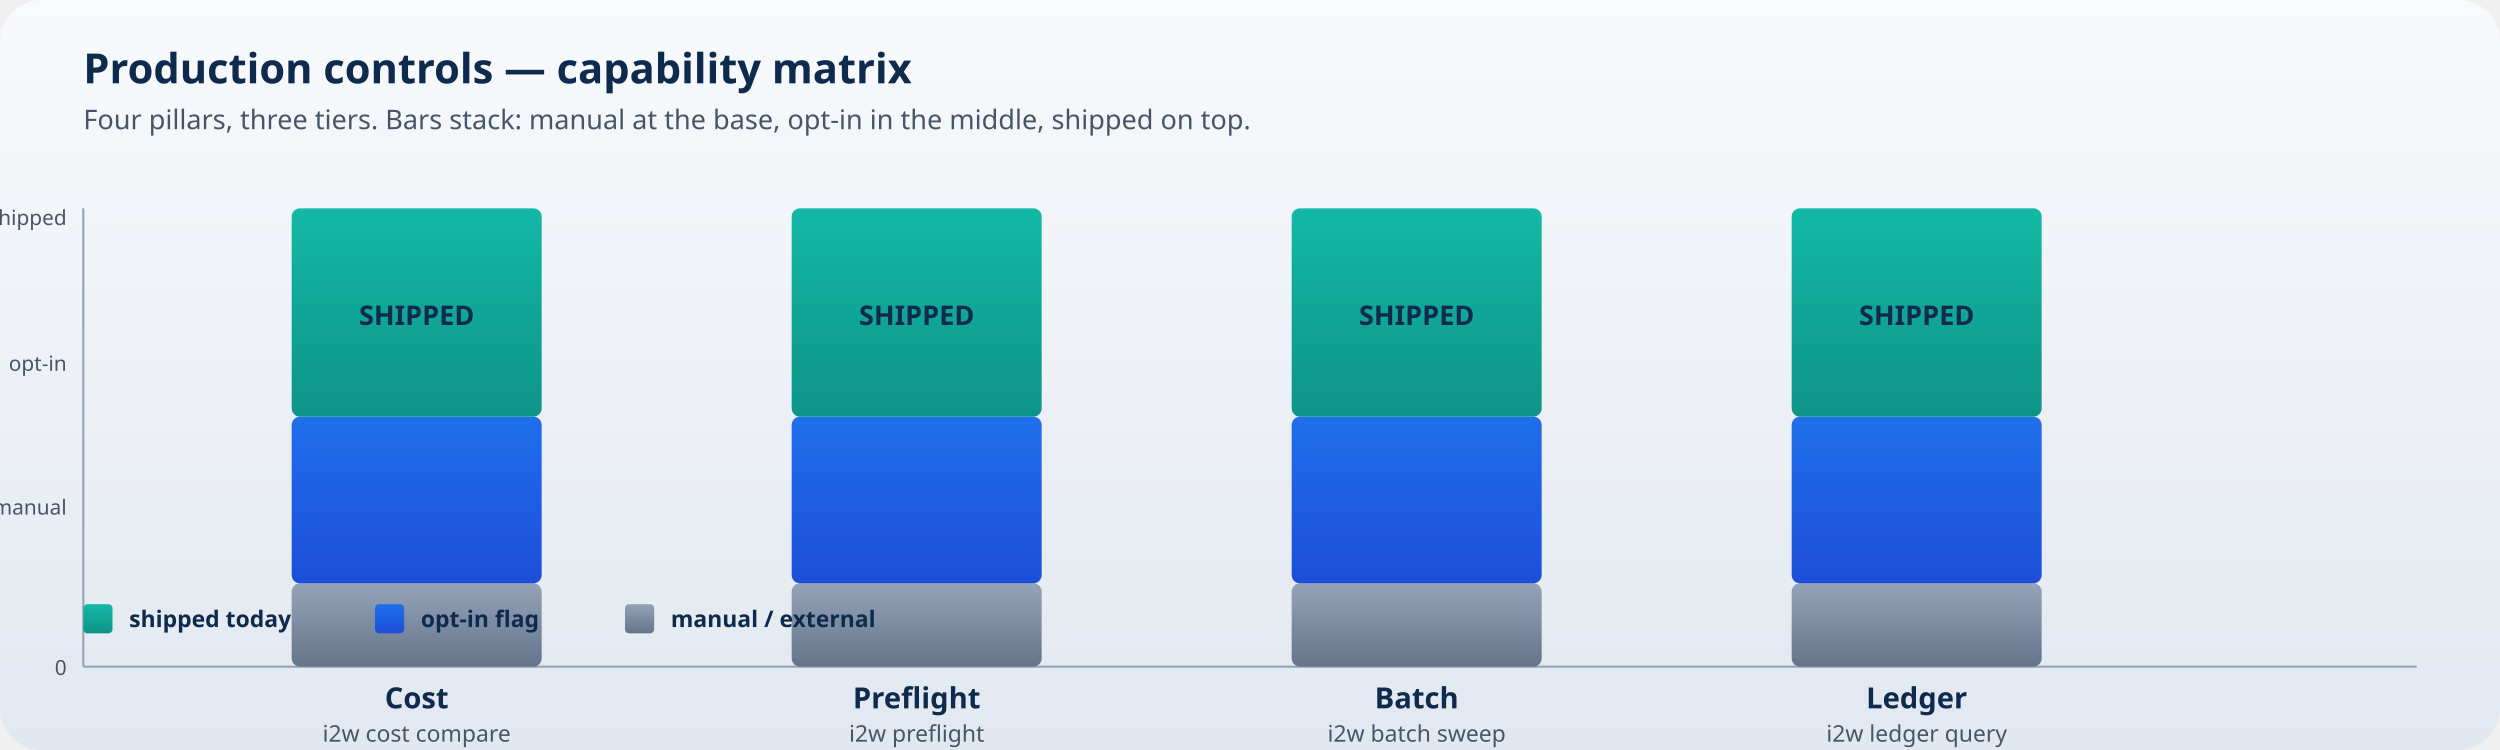
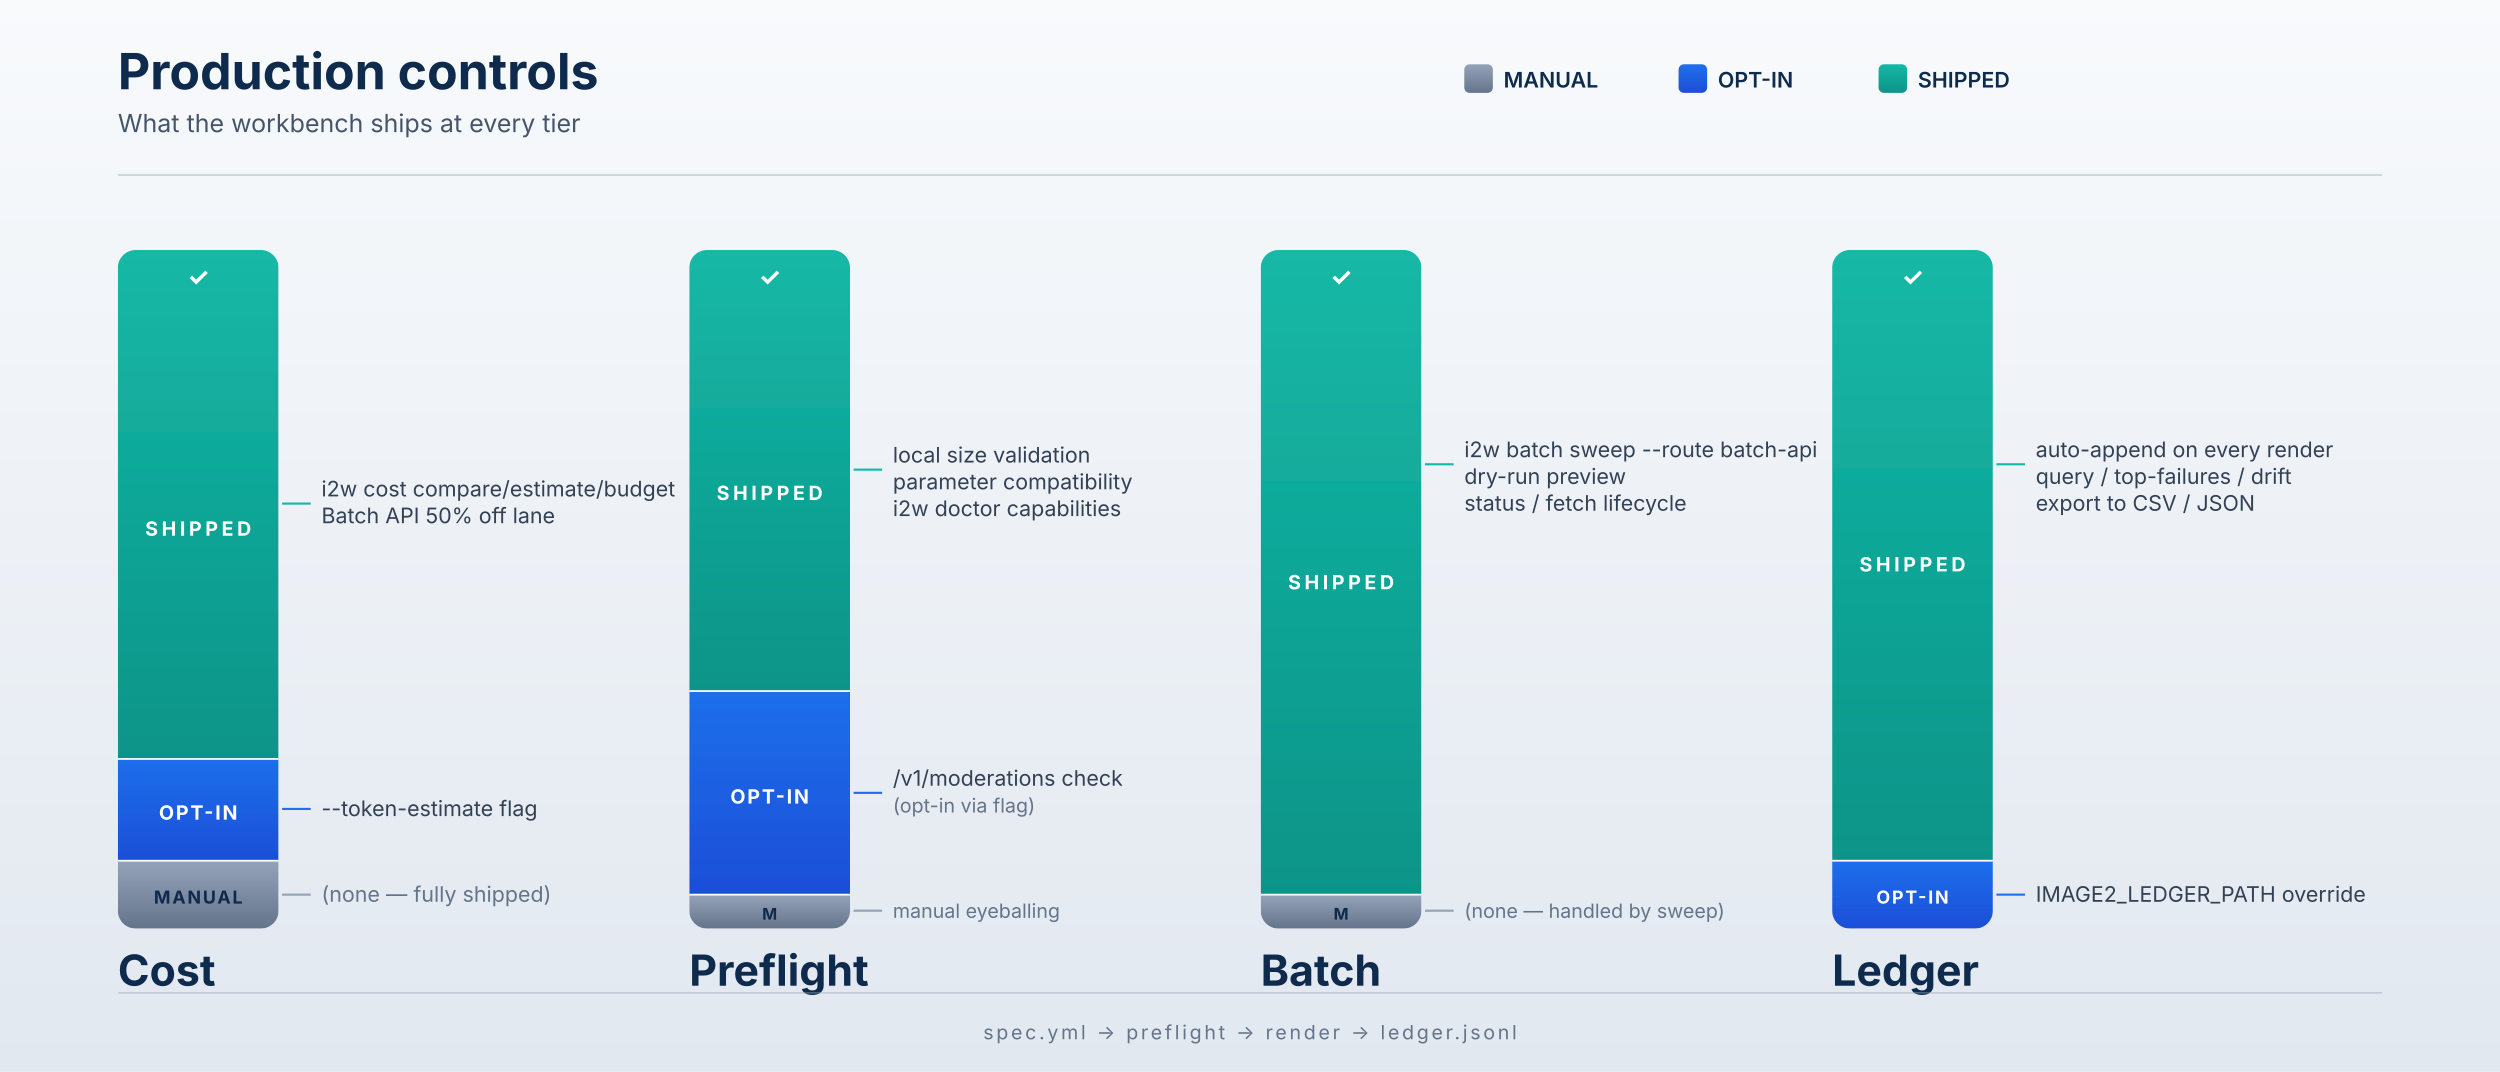
- <svg xmlns="http://www.w3.org/2000/svg" viewBox="0 0 1200 360" role="img" aria-labelledby="pc-title pc-desc" preserveAspectRatio="xMidYMid meet">
+ <svg xmlns="http://www.w3.org/2000/svg" viewBox="0 0 1400 600" role="img" aria-labelledby="ctrl-title ctrl-desc" preserveAspectRatio="xMidYMid meet" font-family="ui-sans-serif, system-ui, -apple-system, sans-serif">
  <defs>
    <linearGradient id="bg" x1="0" x2="0" y1="0" y2="1">
      <stop offset="0" stop-color="#F8FAFC" />
      <stop offset="1" stop-color="#E2E8F0" />
    </linearGradient>
-     <linearGradient id="g1" x1="0" x2="0" y1="0" y2="1">
+     <linearGradient id="t" x1="0" x2="0" y1="0" y2="1">
      <stop offset="0" stop-color="#14b8a6" />
      <stop offset="1" stop-color="#0d9488" />
    </linearGradient>
-     <linearGradient id="g2" x1="0" x2="0" y1="0" y2="1">
+     <linearGradient id="o" x1="0" x2="0" y1="0" y2="1">
      <stop offset="0" stop-color="#1f6feb" />
      <stop offset="1" stop-color="#1d4ed8" />
    </linearGradient>
-     <linearGradient id="g3" x1="0" x2="0" y1="0" y2="1">
+     <linearGradient id="m" x1="0" x2="0" y1="0" y2="1">
      <stop offset="0" stop-color="#94A3B8" />
      <stop offset="1" stop-color="#64748B" />
    </linearGradient>
+     <filter id="sh" x="-20%" y="-20%" width="140%" height="140%">
+       <feGaussianBlur in="SourceAlpha" stdDeviation="3" />
+       <feOffset dx="0" dy="3" result="o" />
+       <feComponentTransfer>
+         <feFuncA type="linear" slope="0.18" />
+       </feComponentTransfer>
+       <feMerge>
+         <feMergeNode />
+         <feMergeNode in="SourceGraphic" />
+       </feMerge>
+     </filter>
+     <clipPath id="cT">
+       <rect x="0" y="0" width="90" height="380" rx="10" />
+     </clipPath>
  </defs>
-   <rect width="1200" height="360" rx="20" fill="url(#bg)" />
-   <text x="40" y="40" font-family="sans-serif" font-size="20" font-weight="800" fill="#0E2A4D">Production controls — capability matrix</text>
-   <text x="40" y="62" font-family="sans-serif" font-size="13" fill="#475569">Four pillars, three tiers. Bars stack: manual at the base, opt-in in the middle, shipped on top.</text>
-   <g font-family="sans-serif">
-     <line x1="40" y1="320" x2="1160" y2="320" stroke="#94A3B8" />
-     <line x1="40" y1="100" x2="40" y2="320" stroke="#94A3B8" />
-     <text x="32" y="324" text-anchor="end" font-size="10" fill="#475569">0</text>
-     <text x="32" y="247" text-anchor="end" font-size="10" fill="#475569">manual</text>
-     <text x="32" y="178" text-anchor="end" font-size="10" fill="#475569">opt-in</text>
-     <text x="32" y="108" text-anchor="end" font-size="10" fill="#475569">shipped</text>
+   <rect width="1400" height="600" fill="url(#bg)" />
+   <text x="66" y="50" font-size="28" font-weight="700" fill="#0E2A4D">Production controls</text>
+   <text x="66" y="74" font-size="14" fill="#475569">What the workbench ships at every tier</text>
+   <g transform="translate(820 36)" font-size="12" fill="#0E2A4D" font-weight="600">
+     <rect width="16" height="16" rx="3" fill="url(#m)" />
+     <text x="22" y="13">MANUAL</text>
+     <rect x="120" width="16" height="16" rx="3" fill="url(#o)" />
+     <text x="142" y="13">OPT-IN</text>
+     <rect x="232" width="16" height="16" rx="3" fill="url(#t)" />
+     <text x="254" y="13">SHIPPED</text>
  </g>
-   <g font-family="sans-serif">
-     <g transform="translate(140 100)">
-       <rect y="180" width="120" height="40" rx="4" fill="url(#g3)" />
-       <rect y="100" width="120" height="80" rx="4" fill="url(#g2)" />
-       <rect width="120" height="100" rx="4" fill="url(#g1)" />
-       <text x="60" y="56" text-anchor="middle" font-size="13" font-weight="800" fill="#0E2A4D">SHIPPED</text>
-       <text x="60" y="240" text-anchor="middle" font-size="14" font-weight="800" fill="#0E2A4D">Cost</text>
-       <text x="60" y="256" text-anchor="middle" font-size="11" fill="#475569">i2w cost compare</text>
+   <line x1="66" y1="98" x2="1334" y2="98" stroke="#94A3B8" stroke-width="0.8" opacity="0.55" />
+   <g transform="translate(66 140)">
+     <g filter="url(#sh)" clip-path="url(#cT)">
+       <rect width="90" height="38" y="342" fill="url(#m)" />
+       <rect width="90" height="57" y="285" fill="url(#o)" />
+       <rect width="90" height="285" fill="url(#t)" />
+       <line x1="0" x2="90" y1="285" y2="285" stroke="#fff" stroke-width="1" />
+       <line x1="0" x2="90" y1="342" y2="342" stroke="#fff" stroke-width="1" />
    </g>
-     <g transform="translate(380 100)">
-       <rect y="180" width="120" height="40" rx="4" fill="url(#g3)" />
-       <rect y="100" width="120" height="80" rx="4" fill="url(#g2)" />
-       <rect width="120" height="100" rx="4" fill="url(#g1)" />
-       <text x="60" y="56" text-anchor="middle" font-size="13" font-weight="800" fill="#0E2A4D">SHIPPED</text>
-       <text x="60" y="240" text-anchor="middle" font-size="14" font-weight="800" fill="#0E2A4D">Preflight</text>
-       <text x="60" y="256" text-anchor="middle" font-size="11" fill="#475569">i2w preflight</text>
-     </g>
-     <g transform="translate(620 100)">
-       <rect y="180" width="120" height="40" rx="4" fill="url(#g3)" />
-       <rect y="100" width="120" height="80" rx="4" fill="url(#g2)" />
-       <rect width="120" height="100" rx="4" fill="url(#g1)" />
-       <text x="60" y="56" text-anchor="middle" font-size="13" font-weight="800" fill="#0E2A4D">SHIPPED</text>
-       <text x="60" y="240" text-anchor="middle" font-size="14" font-weight="800" fill="#0E2A4D">Batch</text>
-       <text x="60" y="256" text-anchor="middle" font-size="11" fill="#475569">i2w batch sweep</text>
-     </g>
-     <g transform="translate(860 100)">
-       <rect y="180" width="120" height="40" rx="4" fill="url(#g3)" />
-       <rect y="100" width="120" height="80" rx="4" fill="url(#g2)" />
-       <rect width="120" height="100" rx="4" fill="url(#g1)" />
-       <text x="60" y="56" text-anchor="middle" font-size="13" font-weight="800" fill="#0E2A4D">SHIPPED</text>
-       <text x="60" y="240" text-anchor="middle" font-size="14" font-weight="800" fill="#0E2A4D">Ledger</text>
-       <text x="60" y="256" text-anchor="middle" font-size="11" fill="#475569">i2w ledger query</text>
+     <text x="45" y="20" text-anchor="middle" font-size="14" font-weight="700" fill="#fff">✓</text>
+     <text x="45" y="160" text-anchor="middle" font-size="11" font-weight="700" fill="#fff" letter-spacing="2">SHIPPED</text>
+     <text x="45" y="319" text-anchor="middle" font-size="11" font-weight="700" fill="#fff" letter-spacing="1">OPT-IN</text>
+     <text x="45" y="366" text-anchor="middle" font-size="10" font-weight="700" fill="#0E2A4D" letter-spacing="1">MANUAL</text>
+     <text x="0" y="412" font-size="24" font-weight="700" fill="#0E2A4D">Cost</text>
+     <g font-size="12" fill="#334155">
+       <line x1="92" y1="142" x2="108" y2="142" stroke="#14b8a6" stroke-width="1.2" />
+       <text x="114" y="138">i2w cost compare/estimate/budget</text>
+       <text x="114" y="153">Batch API 50% off lane</text>
+       <line x1="92" y1="313" x2="108" y2="313" stroke="#1f6feb" stroke-width="1.2" />
+       <text x="114" y="317">--token-estimate flag</text>
+       <line x1="92" y1="361" x2="108" y2="361" stroke="#94A3B8" stroke-width="1.2" />
+       <text x="114" y="365" fill="#64748B">(none — fully shipped)</text>
    </g>
  </g>
-   <g transform="translate(40 290)" font-family="sans-serif">
-     <rect width="14" height="14" rx="2" fill="url(#g1)" />
-     <text x="22" y="11" font-size="11" fill="#0E2A4D" font-weight="600">shipped today</text>
-     <rect x="140" width="14" height="14" rx="2" fill="url(#g2)" />
-     <text x="162" y="11" font-size="11" fill="#0E2A4D" font-weight="600">opt-in flag</text>
-     <rect x="260" width="14" height="14" rx="2" fill="url(#g3)" />
-     <text x="282" y="11" font-size="11" fill="#0E2A4D" font-weight="600">manual / external</text>
+   <g transform="translate(386 140)">
+     <g filter="url(#sh)" clip-path="url(#cT)">
+       <rect width="90" height="19" y="361" fill="url(#m)" />
+       <rect width="90" height="114" y="247" fill="url(#o)" />
+       <rect width="90" height="247" fill="url(#t)" />
+       <line x1="0" x2="90" y1="247" y2="247" stroke="#fff" stroke-width="1" />
+       <line x1="0" x2="90" y1="361" y2="361" stroke="#fff" stroke-width="1" />
+     </g>
+     <text x="45" y="20" text-anchor="middle" font-size="14" font-weight="700" fill="#fff">✓</text>
+     <text x="45" y="140" text-anchor="middle" font-size="11" font-weight="700" fill="#fff" letter-spacing="2">SHIPPED</text>
+     <text x="45" y="310" text-anchor="middle" font-size="11" font-weight="700" fill="#fff" letter-spacing="1">OPT-IN</text>
+     <text x="45" y="375" text-anchor="middle" font-size="9" font-weight="700" fill="#0E2A4D">M</text>
+     <text x="0" y="412" font-size="24" font-weight="700" fill="#0E2A4D">Preflight</text>
+     <g font-size="12" fill="#334155">
+       <line x1="92" y1="123" x2="108" y2="123" stroke="#14b8a6" stroke-width="1.2" />
+       <text x="114" y="119">local size validation</text>
+       <text x="114" y="134">parameter compatibility</text>
+       <text x="114" y="149">i2w doctor capabilities</text>
+       <line x1="92" y1="304" x2="108" y2="304" stroke="#1f6feb" stroke-width="1.2" />
+       <text x="114" y="300">/v1/moderations check</text>
+       <text x="114" y="315" fill="#64748B" font-size="11">(opt-in via flag)</text>
+       <line x1="92" y1="370" x2="108" y2="370" stroke="#94A3B8" stroke-width="1.2" />
+       <text x="114" y="374" fill="#64748B" font-size="11">manual eyeballing</text>
+     </g>
  </g>
+   <g transform="translate(706 140)">
+     <g filter="url(#sh)" clip-path="url(#cT)">
+       <rect width="90" height="19" y="361" fill="url(#m)" />
+       <rect width="90" height="361" fill="url(#t)" />
+       <line x1="0" x2="90" y1="361" y2="361" stroke="#fff" stroke-width="1" />
+     </g>
+     <text x="45" y="20" text-anchor="middle" font-size="14" font-weight="700" fill="#fff">✓</text>
+     <text x="45" y="190" text-anchor="middle" font-size="11" font-weight="700" fill="#fff" letter-spacing="2">SHIPPED</text>
+     <text x="45" y="375" text-anchor="middle" font-size="9" font-weight="700" fill="#0E2A4D">M</text>
+     <text x="0" y="412" font-size="24" font-weight="700" fill="#0E2A4D">Batch</text>
+     <g font-size="12" fill="#334155">
+       <line x1="92" y1="120" x2="108" y2="120" stroke="#14b8a6" stroke-width="1.2" />
+       <text x="114" y="116">i2w batch sweep --route batch-api</text>
+       <text x="114" y="131">dry-run preview</text>
+       <text x="114" y="146">status / fetch lifecycle</text>
+       <line x1="92" y1="370" x2="108" y2="370" stroke="#94A3B8" stroke-width="1.2" />
+       <text x="114" y="374" fill="#64748B" font-size="11">(none — handled by sweep)</text>
+     </g>
+   </g>
+   <g transform="translate(1026 140)">
+     <g filter="url(#sh)" clip-path="url(#cT)">
+       <rect width="90" height="38" y="342" fill="url(#o)" />
+       <rect width="90" height="342" fill="url(#t)" />
+       <line x1="0" x2="90" y1="342" y2="342" stroke="#fff" stroke-width="1" />
+     </g>
+     <text x="45" y="20" text-anchor="middle" font-size="14" font-weight="700" fill="#fff">✓</text>
+     <text x="45" y="180" text-anchor="middle" font-size="11" font-weight="700" fill="#fff" letter-spacing="2">SHIPPED</text>
+     <text x="45" y="366" text-anchor="middle" font-size="10" font-weight="700" fill="#fff" letter-spacing="1">OPT-IN</text>
+     <text x="0" y="412" font-size="24" font-weight="700" fill="#0E2A4D">Ledger</text>
+     <g font-size="12" fill="#334155">
+       <line x1="92" y1="120" x2="108" y2="120" stroke="#14b8a6" stroke-width="1.2" />
+       <text x="114" y="116">auto-append on every render</text>
+       <text x="114" y="131">query / top-failures / drift</text>
+       <text x="114" y="146">export to CSV / JSON</text>
+       <line x1="92" y1="361" x2="108" y2="361" stroke="#1f6feb" stroke-width="1.2" />
+       <text x="114" y="365">IMAGE2_LEDGER_PATH override</text>
+     </g>
+   </g>
+   <line x1="66" y1="556" x2="1334" y2="556" stroke="#94A3B8" stroke-width="0.8" opacity="0.5" />
+   <text x="700" y="582" text-anchor="middle" font-size="11" fill="#64748B" letter-spacing="1.5">spec.yml → preflight → render → ledger.jsonl</text>
</svg>
